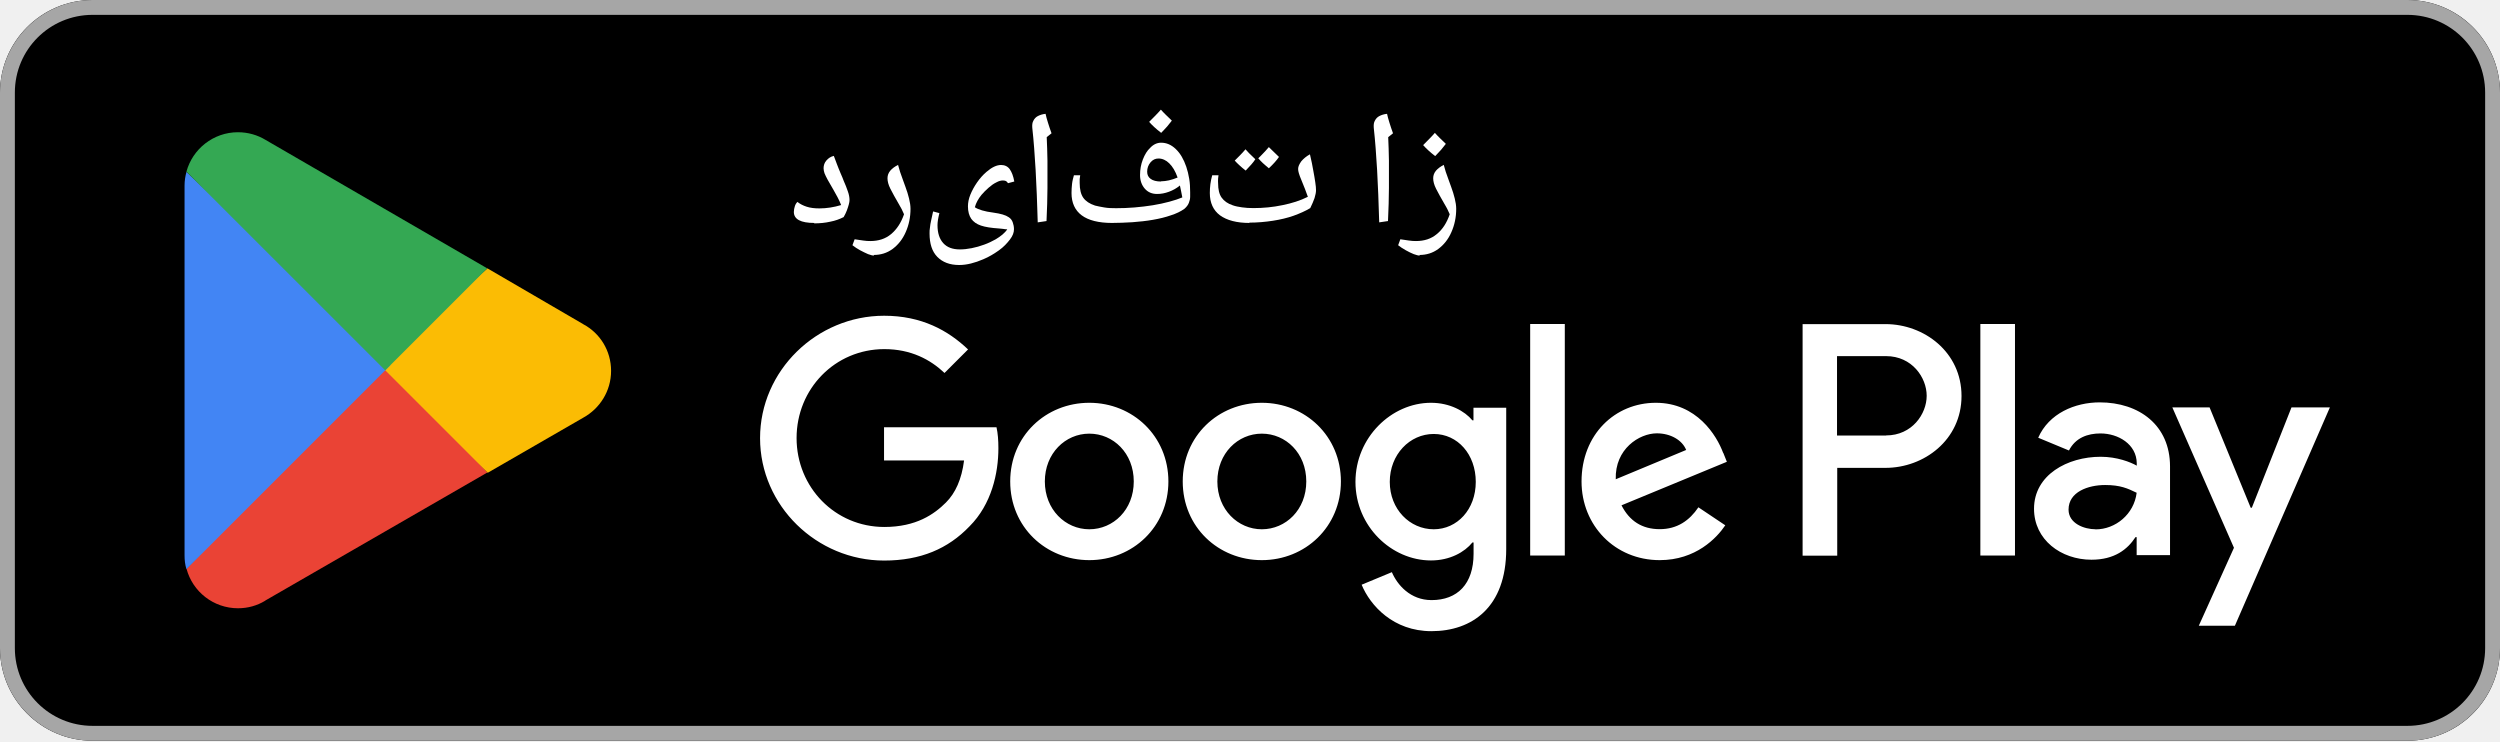
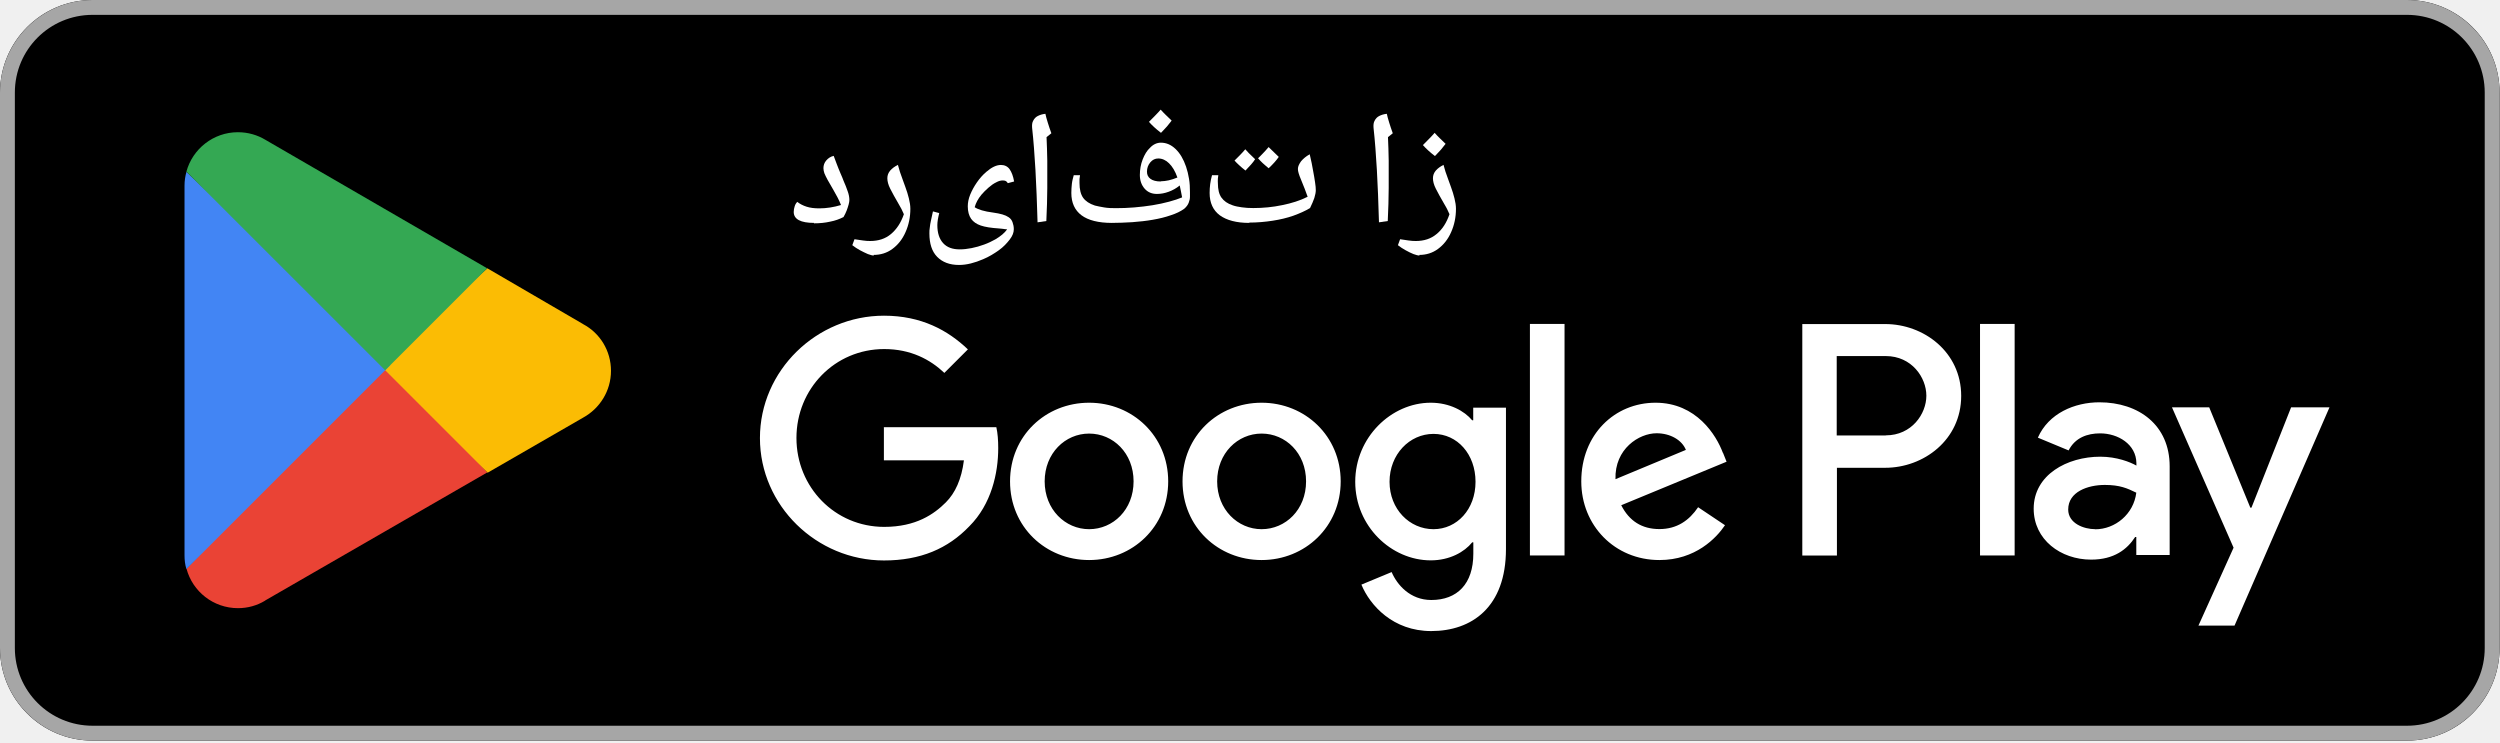
- <svg xmlns="http://www.w3.org/2000/svg" id="artwork" version="1.1" viewBox="0 0 238.96 70.87">
+ <svg xmlns="http://www.w3.org/2000/svg" id="artwork" version="1.1" viewBox="0 0 239 71">
  <defs>
    <style>
      .st0 {
        fill: #4285f4;
      }

      .st1 {
        isolation: isolate;
      }

      .st2 {
        fill: #a6a6a6;
      }

      .st3 {
        fill: #34a853;
      }

      .st4 {
        fill: #fbbc04;
      }

      .st5 {
        fill: #fff;
      }

      .st6 {
        fill: #ea4335;
      }
    </style>
  </defs>
  <g>
    <rect x="0" y="0" width="238.96" height="70.8" rx="8.85" ry="8.85" />
    <path class="st2" d="M230.11,1.42c4.11,0,7.43,3.33,7.43,7.43v53.1c0,4.11-3.33,7.43-7.43,7.43H8.85c-4.11,0-7.43-3.33-7.43-7.43V8.85C1.42,4.74,4.74,1.42,8.85,1.42h221.26M230.11,0H8.85C3.98,0,0,3.98,0,8.85v53.1C0,66.82,3.98,70.8,8.85,70.8h221.26c4.87,0,8.85-3.98,8.85-8.85V8.85C238.96,3.98,234.98,0,230.11,0h0Z" />
    <path class="st5" d="M120.61,38.5c-4.16,0-7.56,3.17-7.56,7.52s3.4,7.52,7.56,7.52,7.56-3.19,7.56-7.52-3.4-7.52-7.56-7.52ZM120.61,50.59c-2.28,0-4.25-1.88-4.25-4.57s1.96-4.57,4.25-4.57,4.25,1.86,4.25,4.57-1.96,4.57-4.25,4.57ZM104.12,38.5c-4.16,0-7.56,3.17-7.56,7.52s3.4,7.52,7.56,7.52,7.56-3.19,7.56-7.52-3.4-7.52-7.56-7.52ZM104.12,50.59c-2.28,0-4.25-1.88-4.25-4.57s1.96-4.57,4.25-4.57,4.25,1.86,4.25,4.57-1.96,4.57-4.25,4.57ZM84.5,40.82v3.19h7.65c-.23,1.81-.83,3.12-1.73,4.02-1.12,1.12-2.85,2.34-5.89,2.34-4.71,0-8.39-3.79-8.39-8.5s3.68-8.5,8.39-8.5c2.53,0,4.39.99,5.75,2.28l2.25-2.25c-1.91-1.82-4.44-3.22-8.02-3.22-6.44,0-11.86,5.24-11.86,11.7s5.42,11.7,11.86,11.7c3.49,0,6.11-1.13,8.16-3.27,2.11-2.11,2.76-5.08,2.76-7.47,0-.74-.05-1.43-.18-2h-10.74v-.02ZM164.71,43.3c-.62-1.68-2.53-4.8-6.44-4.8s-7.1,3.04-7.1,7.52c0,4.21,3.19,7.52,7.47,7.52,3.45,0,5.45-2.11,6.27-3.33l-2.57-1.72c-.85,1.26-2.02,2.09-3.7,2.09s-2.89-.78-3.65-2.28l10.07-4.16-.34-.85h-.02ZM154.44,45.81c-.09-2.9,2.25-4.39,3.93-4.39,1.31,0,2.43.65,2.8,1.59,0,0-6.73,2.8-6.73,2.8ZM146.26,53.1h3.31v-22.13h-3.31v22.13ZM140.85,40.18h-.11c-.74-.89-2.16-1.68-3.96-1.68-3.77,0-7.22,3.31-7.22,7.56s3.45,7.51,7.22,7.51c1.81,0,3.22-.8,3.96-1.72h.11v1.08c0,2.89-1.54,4.43-4.02,4.43-2.02,0-3.27-1.45-3.79-2.67l-2.89,1.2c.83,2,3.03,4.44,6.67,4.44,3.88,0,7.15-2.28,7.15-7.84v-13.52h-3.13s0,1.22,0,1.22ZM137.04,50.59c-2.28,0-4.2-1.91-4.2-4.53s1.91-4.58,4.2-4.58,4.02,1.95,4.02,4.58-1.77,4.53-4.02,4.53ZM180.21,30.98h-7.91v22.13h3.31v-8.39h4.62c3.66,0,7.26-2.66,7.26-6.87s-3.59-6.87-7.26-6.87h-.02ZM180.28,41.63h-4.69v-7.59h4.69c2.48,0,3.88,2.05,3.88,3.79s-1.4,3.79-3.88,3.79h0v.02ZM200.71,38.46c-2.39,0-4.87,1.06-5.89,3.38l2.94,1.22c.62-1.22,1.79-1.63,3.01-1.63,1.7,0,3.45,1.03,3.47,2.85v.23c-.6-.34-1.88-.85-3.45-.85-3.17,0-6.37,1.73-6.37,4.97,0,2.96,2.58,4.87,5.49,4.87,2.21,0,3.45-.99,4.21-2.16h.11v1.72h3.19v-8.48c0-3.93-2.94-6.12-6.73-6.12,0,0,.04,0,.04,0ZM200.3,50.59c-1.08,0-2.58-.55-2.58-1.88,0-1.7,1.88-2.35,3.5-2.35,1.45,0,2.14.32,3.01.74-.25,2.05-2.02,3.5-3.93,3.5h0v-.02ZM219.03,38.94l-3.79,9.59h-.11l-3.93-9.59h-3.56l5.89,13.42-3.36,7.45h3.45l9.08-20.87s-3.68,0-3.68,0ZM189.29,53.1h3.31v-22.13h-3.31v22.13Z" />
    <g>
      <path class="st6" d="M36.68,34.37l-18.85,20h0c.58,2.18,2.57,3.77,4.92,3.77.94,0,1.82-.25,2.58-.71l.05-.04,21.21-12.23-9.93-10.82h.02v.02Z" />
      <path class="st4" d="M55.74,30.98h0l-9.15-5.33-10.32,9.19,10.35,10.35,9.12-5.26c1.59-.87,2.67-2.55,2.67-4.48s-1.06-3.61-2.66-4.46h0l-.02-.02Z" />
      <path class="st0" d="M17.82,16.43c-.11.42-.18.85-.18,1.31v35.35c0,.46.05.89.18,1.31l19.49-19.49s-19.49-18.48-19.49-18.48Z" />
      <path class="st3" d="M36.82,35.4l9.75-9.75-21.19-12.28c-.76-.46-1.66-.73-2.64-.73-2.35,0-4.34,1.61-4.92,3.77h0l18.99,18.98h0v.02Z" />
    </g>
  </g>
  <g class="st1">
    <path class="st5" d="M77.83,21.31c-1.29,0-1.95-.35-1.95-1.05,0-.19.04-.37.09-.53.05-.18.14-.32.25-.43.27.21.55.35.89.46s.74.16,1.22.16c.67,0,1.38-.11,2.07-.32-.11-.27-.21-.5-.34-.74-.12-.23-.25-.46-.37-.67-.25-.43-.44-.76-.58-1.01s-.23-.46-.3-.62c-.05-.16-.09-.32-.09-.48,0-.28.09-.53.27-.74.18-.21.41-.37.71-.44.09.23.19.5.3.8.11.3.23.58.35.87s.23.51.3.73c.16.35.28.67.39.99.11.3.16.58.16.83,0,.11-.02.25-.07.43-.05.18-.11.37-.19.58s-.18.41-.3.62c-.37.19-.8.35-1.28.44-.48.11-.99.16-1.56.16l.04-.04Z" />
    <path class="st5" d="M83.55,24.43c-.14,0-.34-.05-.58-.14-.25-.11-.5-.23-.76-.37s-.5-.3-.73-.48l.21-.57c.28.05.55.09.81.12.25.04.48.05.69.05.78,0,1.44-.21,1.98-.66s.96-1.08,1.24-1.9c-.07-.16-.14-.32-.23-.5-.09-.16-.18-.32-.27-.48-.34-.58-.6-1.06-.8-1.45s-.28-.73-.28-1.01.09-.51.27-.73c.18-.21.43-.39.74-.55.05.19.12.41.19.66.09.25.18.51.27.76.09.27.18.5.25.69.14.37.25.74.34,1.1s.14.69.14.99c0,.81-.16,1.56-.46,2.23-.3.69-.73,1.22-1.26,1.61s-1.13.57-1.81.57l.04.04Z" />
    <path class="st5" d="M91.68,25.33c-.9,0-1.59-.27-2.09-.78s-.74-1.26-.74-2.23c0-.19,0-.39.04-.58.02-.19.05-.41.11-.66s.11-.53.19-.87l.6.16c-.12.48-.18.85-.18,1.15,0,.74.18,1.31.55,1.72s.9.6,1.59.6c.35,0,.73-.04,1.13-.12s.8-.19,1.2-.34c.39-.14.76-.32,1.08-.5.25-.14.46-.3.66-.46.18-.16.34-.32.46-.5-.14,0-.27-.02-.39-.04-.12,0-.25-.04-.39-.04-.76-.05-1.33-.14-1.74-.28s-.71-.35-.92-.64c-.21-.3-.32-.71-.32-1.19,0-.35.07-.73.23-1.12s.37-.78.64-1.17.57-.73.9-1.01c.51-.44.97-.66,1.4-.66.35,0,.64.14.83.41s.34.66.43,1.17l-.6.16c-.07-.11-.14-.18-.21-.21s-.16-.05-.28-.05c-.18,0-.39.05-.62.18-.25.12-.48.28-.73.5s-.48.44-.69.69c-.32.39-.53.78-.64,1.19.16.11.39.21.69.3s.66.16,1.06.21c.35.05.67.11.9.18.25.07.44.16.6.27.18.12.3.28.37.48s.12.41.12.66c0,.32-.12.64-.39.99-.27.35-.6.71-1.05,1.03s-.94.62-1.49.85c-.81.35-1.58.55-2.3.55h-.04Z" />
    <path class="st5" d="M99.19,21.26c-.04-.96-.05-1.86-.09-2.68-.04-.81-.07-1.59-.11-2.32s-.09-1.42-.14-2.09c-.05-.66-.11-1.31-.18-1.95-.02-.28,0-.51.11-.69.09-.18.23-.34.43-.44s.43-.18.73-.21c.05.23.12.51.23.85.11.34.21.67.34,1.01l-.46.37c.04.71.05,1.45.07,2.25v2.62c0,.96-.04,2-.09,3.15l-.81.12h-.02Z" />
    <path class="st5" d="M106.3,21.31c-1.29,0-2.27-.25-2.91-.73s-.97-1.19-.97-2.13c0-.3.02-.58.05-.87s.11-.57.18-.83h.6c-.02.12-.04.25-.05.37v.37c0,.62.12,1.1.35,1.42.23.32.6.57,1.12.74.27.07.55.12.89.18s.71.07,1.12.07c.57,0,1.15-.02,1.75-.07s1.19-.12,1.75-.21c.57-.09,1.1-.21,1.59-.34s.9-.27,1.24-.41c-.04-.19-.07-.39-.11-.57-.04-.19-.07-.37-.12-.57-.32.27-.67.46-1.05.6s-.74.21-1.13.21c-.48,0-.87-.16-1.17-.5-.3-.34-.46-.78-.46-1.31s.09-1.03.27-1.49.41-.85.71-1.12c.3-.32.66-.48,1.03-.48.51,0,.97.19,1.4.6s.76.97,1.01,1.7c.12.35.21.74.28,1.15s.09.83.09,1.29v.43c0,.18-.04.37-.12.57-.07.19-.21.39-.43.58-.35.25-.78.46-1.29.62-.51.18-1.08.32-1.72.43-.62.11-1.28.18-1.95.23-.67.04-1.35.07-2,.07l.05-.04ZM110.99,17.33c.23,0,.5-.04.74-.09.27-.07.53-.14.83-.27-.21-.6-.48-1.05-.8-1.36-.3-.3-.66-.46-1.03-.46-.3,0-.55.12-.76.37s-.32.55-.32.89c0,.3.11.53.34.69.21.16.55.25.97.25l.02-.02ZM110.99,12.7c-.48-.37-.87-.73-1.15-1.05.27-.27.48-.48.66-.67.18-.19.34-.35.46-.5.14.16.3.32.48.5s.37.35.57.55c-.12.16-.27.35-.44.55-.18.19-.37.41-.58.62h.02Z" />
    <path class="st5" d="M119.43,21.31c-1.22,0-2.16-.25-2.82-.73-.64-.48-.97-1.19-.97-2.13,0-.58.07-1.15.23-1.7h.6s-.02.14-.04.32,0,.32,0,.44c0,.6.11,1.06.34,1.38.23.32.58.58,1.08.74.25.09.53.14.87.19.34.05.69.07,1.1.07.94,0,1.86-.09,2.76-.28.9-.18,1.72-.44,2.43-.8-.07-.21-.16-.46-.28-.76-.11-.28-.23-.58-.35-.87-.11-.25-.18-.46-.23-.62s-.07-.3-.07-.41c0-.23.11-.46.3-.73.21-.25.48-.48.83-.67.14.6.25,1.12.32,1.56.09.44.14.81.19,1.12s.07.57.07.76-.05.44-.14.74c-.11.3-.23.6-.41.96-.46.28-.99.51-1.59.73-.6.21-1.26.37-1.98.48-.71.11-1.47.18-2.27.18l.04.02ZM119.06,16.3c-.23-.18-.43-.35-.6-.51s-.32-.3-.44-.44c.16-.16.32-.32.5-.5s.35-.37.53-.58c.07.09.18.21.34.37.16.16.35.35.6.58-.11.16-.23.34-.39.51-.16.18-.34.37-.53.57ZM121.29,16.09c-.21-.18-.41-.34-.58-.5s-.32-.32-.44-.46c.11-.09.23-.23.41-.41s.37-.39.6-.66c.07.07.19.18.35.34s.37.35.62.6c-.23.34-.55.69-.94,1.06l-.02.02Z" />
    <path class="st5" d="M131.83,21.26c-.04-.96-.07-1.86-.09-2.68-.04-.81-.07-1.59-.11-2.32s-.09-1.42-.14-2.09c-.05-.66-.11-1.31-.18-1.95-.02-.28,0-.51.11-.69.09-.18.23-.34.43-.44s.43-.18.73-.21c.05.23.12.51.23.85.11.34.21.67.34,1.01l-.46.37c.04.71.05,1.45.07,2.25v2.62c0,.96-.04,2-.09,3.15l-.81.12h-.02Z" />
    <path class="st5" d="M135.71,24.43c-.14,0-.34-.05-.58-.14s-.5-.23-.76-.37-.5-.3-.73-.48l.21-.57c.28.05.55.09.81.12.25.04.48.05.69.05.78,0,1.44-.21,1.98-.66.55-.44.96-1.08,1.24-1.9-.07-.16-.14-.32-.23-.5s-.18-.32-.27-.48c-.34-.58-.6-1.06-.8-1.45s-.28-.73-.28-1.01.09-.51.27-.73c.18-.21.43-.39.74-.55.05.19.12.41.19.66.09.25.18.51.27.76.09.27.18.5.25.69.14.37.25.74.34,1.1s.14.69.14.99c0,.81-.16,1.56-.46,2.23-.3.69-.73,1.22-1.26,1.61-.53.39-1.13.57-1.79.57l.02.04ZM137.18,14.92c-.48-.37-.87-.73-1.15-1.05.27-.27.48-.48.66-.67.18-.19.34-.35.46-.5.14.16.3.32.48.5s.37.35.57.55c-.12.16-.27.35-.44.55-.18.19-.37.41-.58.62h.02Z" />
  </g>
</svg>
